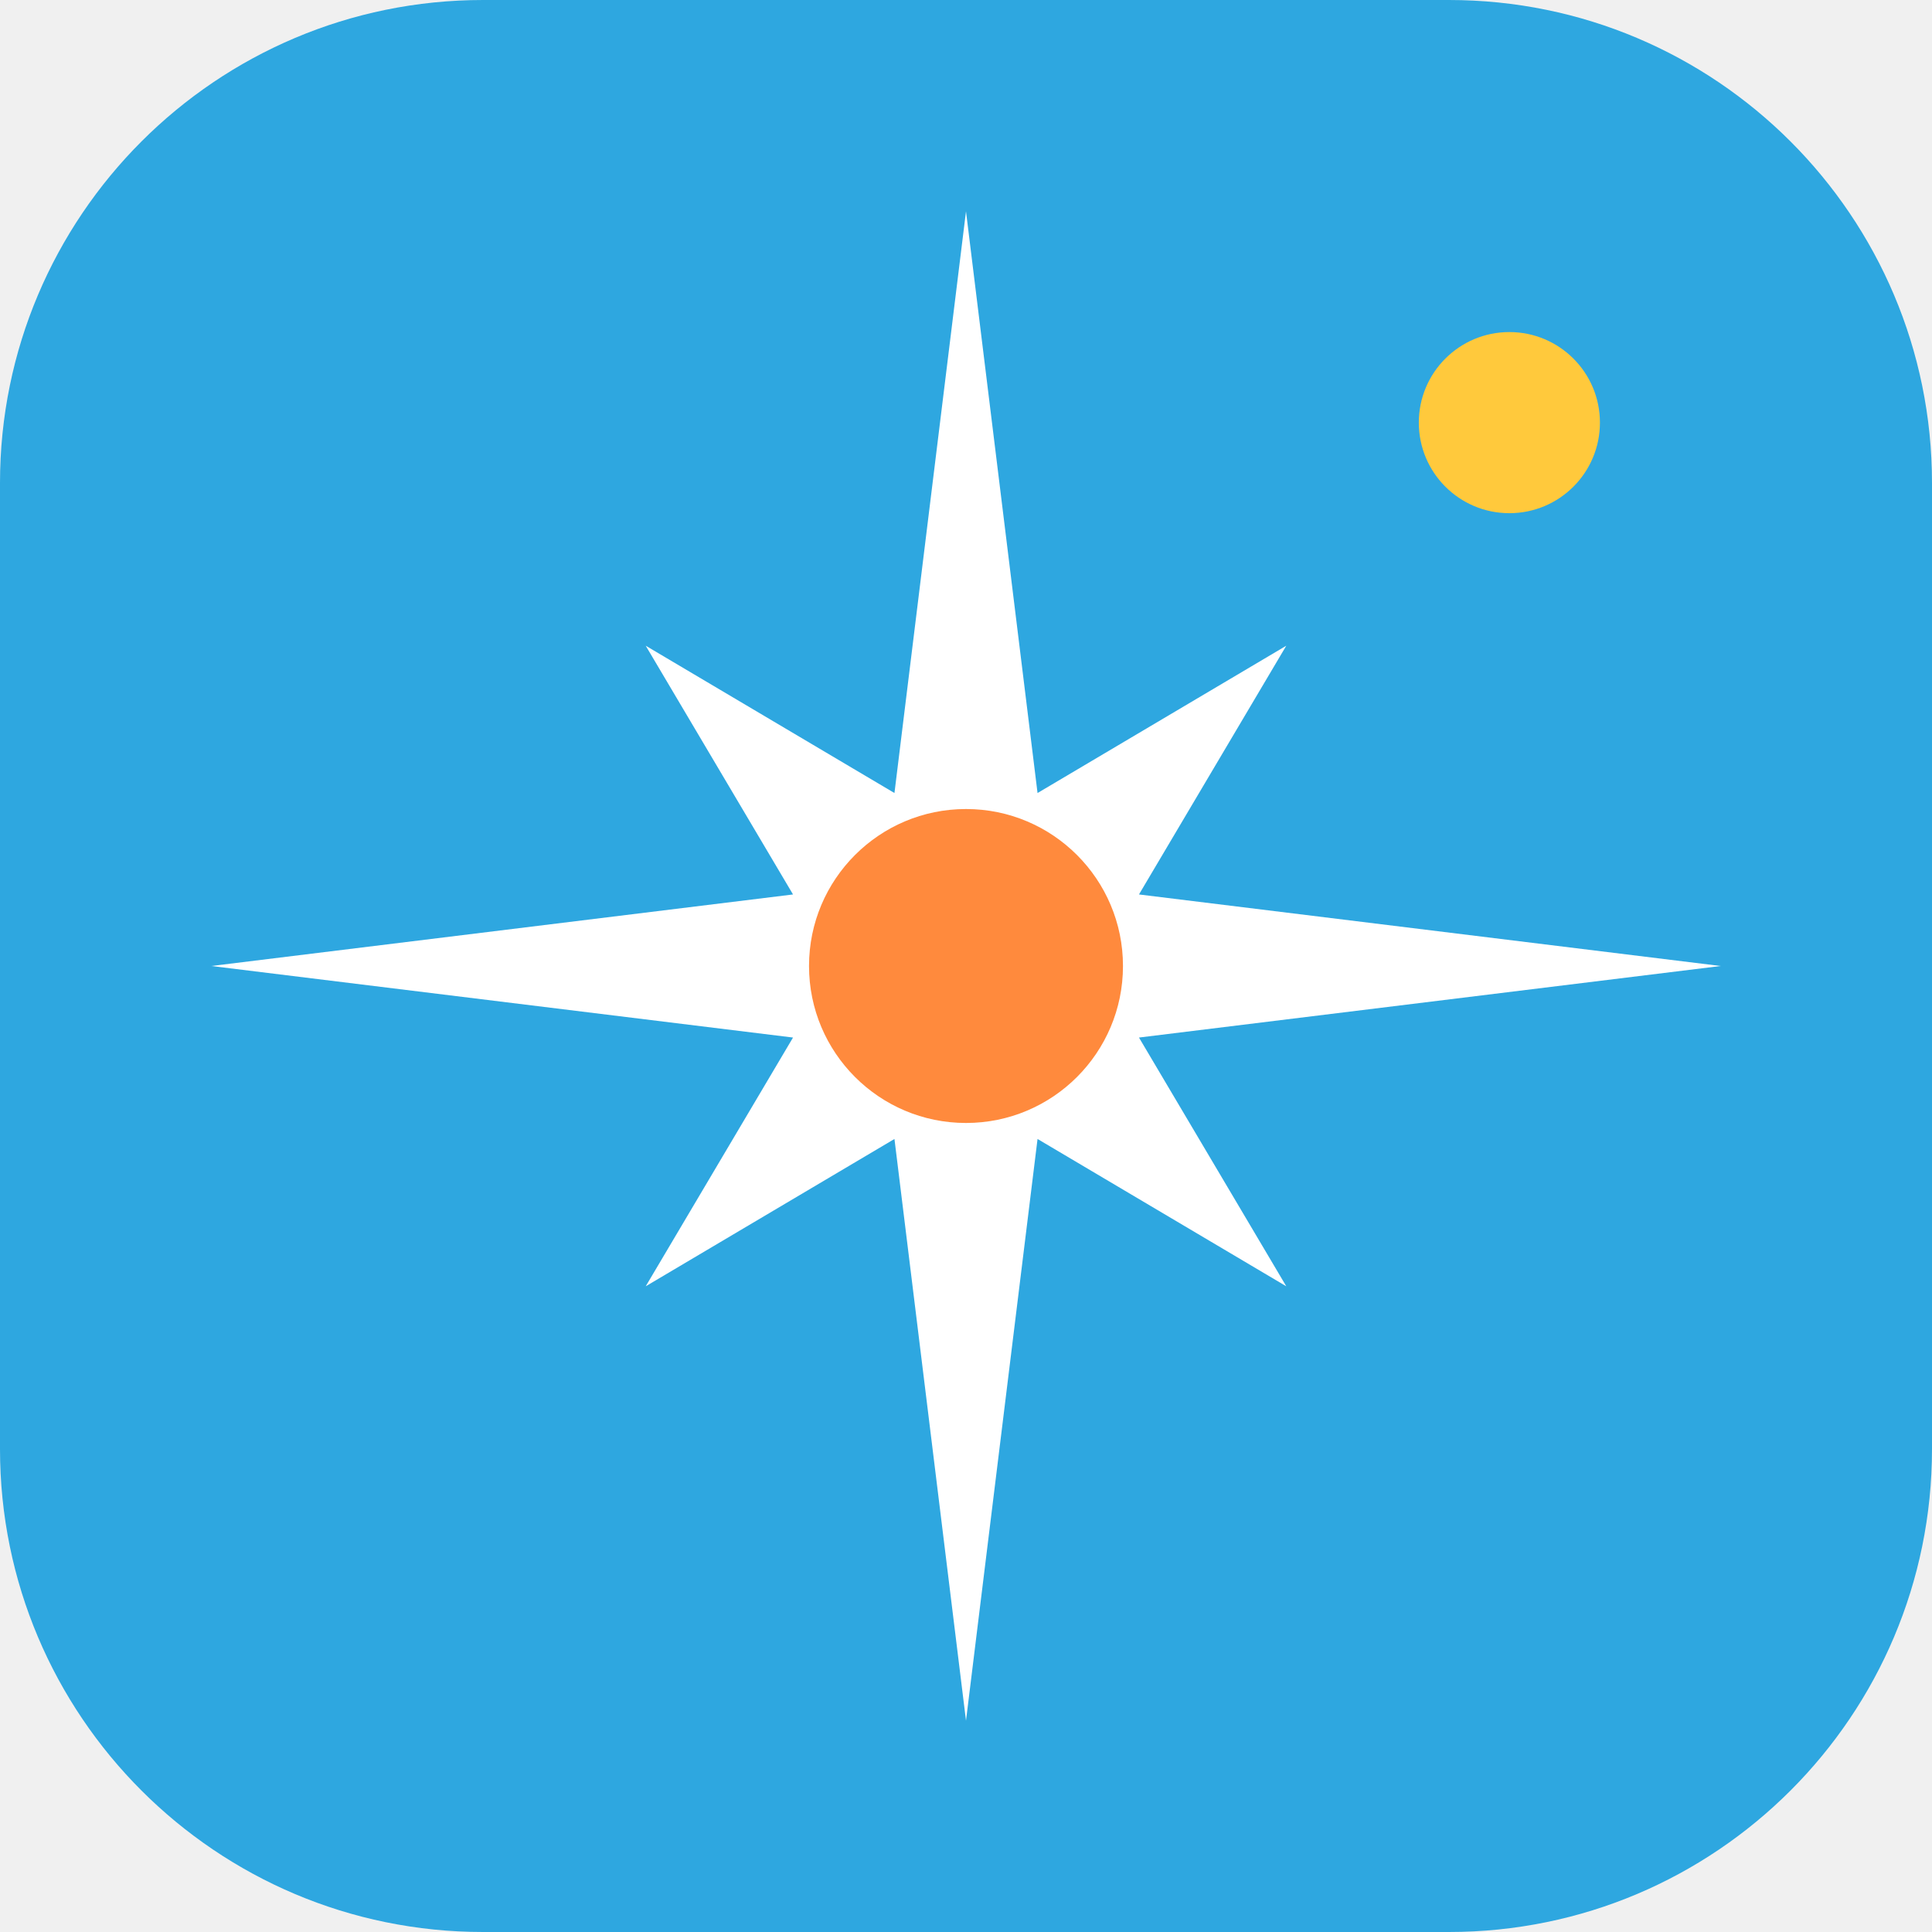
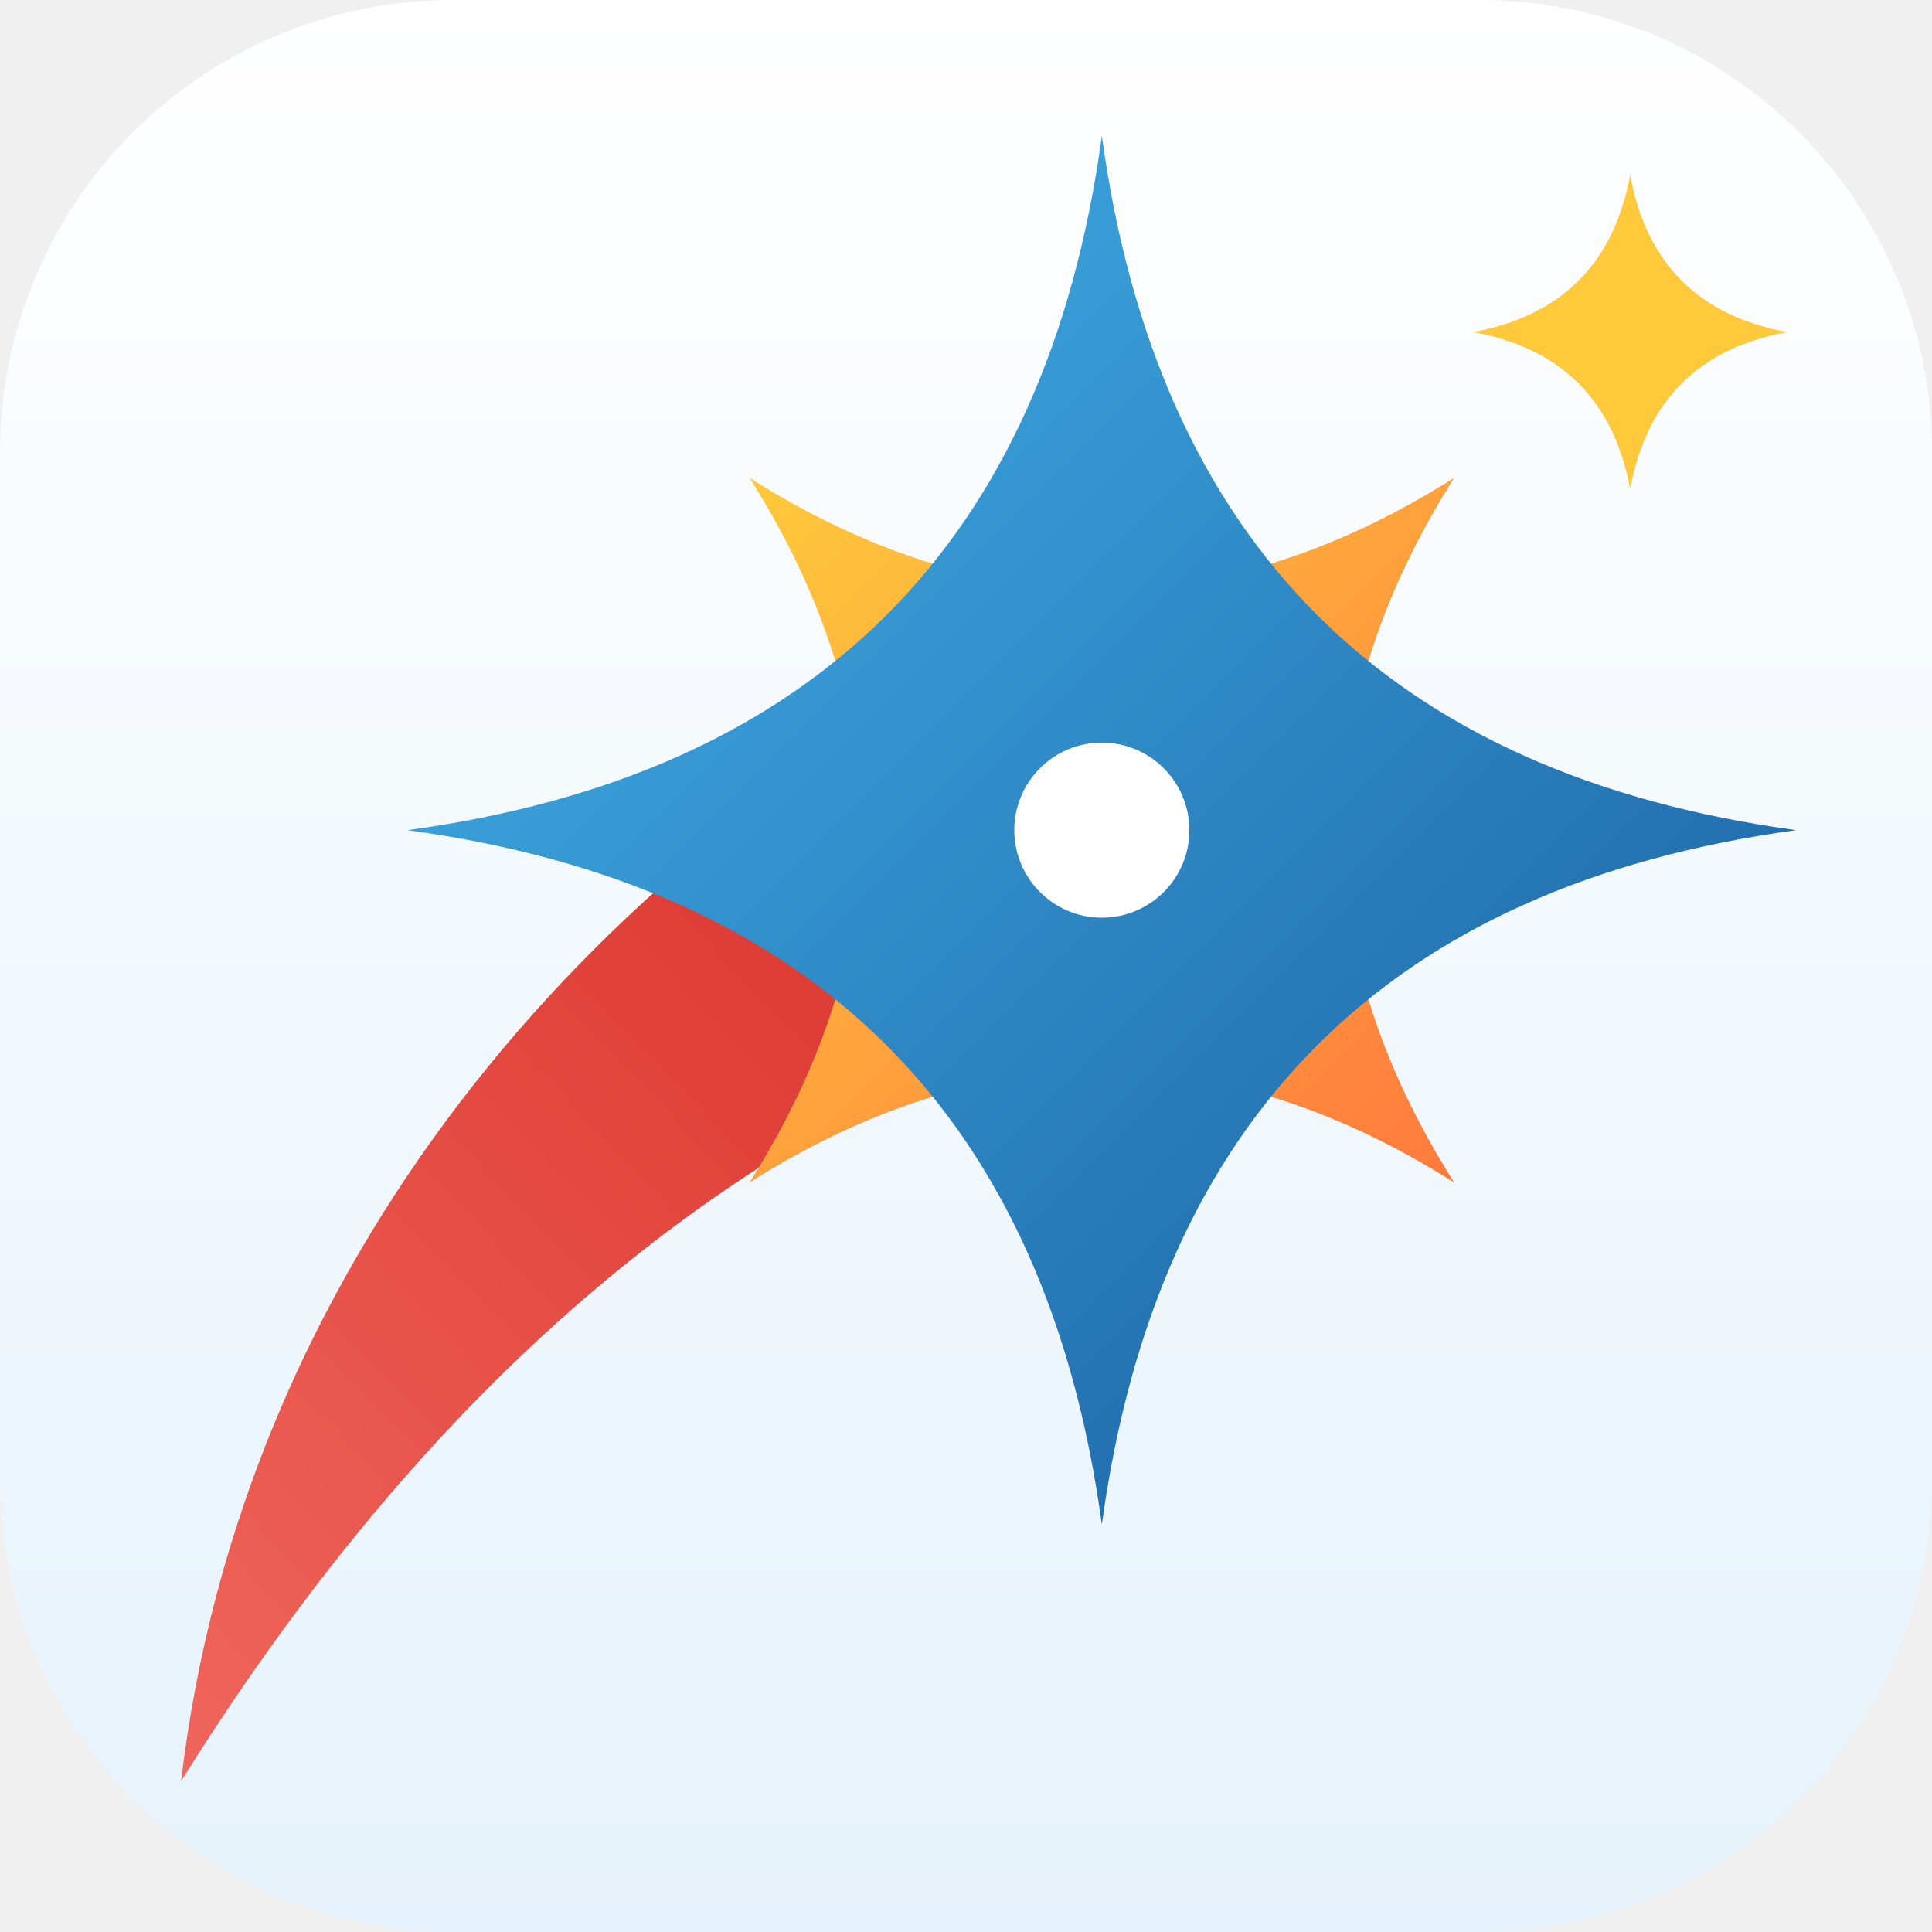
<svg xmlns="http://www.w3.org/2000/svg" viewBox="0 0 64 64">
-   <rect width="64" height="64" rx="16" fill="#2EA7E0" />
-   <polygon points="32.00,7.00 34.37,26.27 42.61,21.39 37.73,29.63 57.00,32.00 37.73,34.37 42.61,42.61 34.37,37.73 32.00,57.00 29.63,37.73 21.39,42.61 26.27,34.37 7.00,32.00 26.27,29.63 21.39,21.39 29.63,26.27" fill="#fff" />
-   <circle cx="32" cy="32" r="5.2" fill="#FF8A3D" />
-   <circle cx="50" cy="14" r="3" fill="#FFC93C" />
+   <defs>
+     <linearGradient id="sb-tile" x1="0" y1="0" x2="0" y2="1">
+       <stop offset="0" stop-color="#fff" />
+       <stop offset="1" stop-color="#E6F2FB" />
+     </linearGradient>
+     <linearGradient id="sb-star" x1="0" y1="0" x2="1" y2="1">
+       <stop offset="0" stop-color="#45B8EE" />
+       <stop offset="1" stop-color="#17579A" />
+     </linearGradient>
+     <linearGradient id="sb-burst" x1="0" y1="0" x2="1" y2="1">
+       <stop offset="0" stop-color="#FFC93C" />
+       <stop offset="1" stop-color="#FF7A3D" />
+     </linearGradient>
+     <linearGradient id="sb-trail" x1="0" y1="1" x2="1" y2="0">
+       <stop offset="0" stop-color="#F0665C" />
+       <stop offset="1" stop-color="#D4261F" />
+     </linearGradient>
+   </defs>
+   <rect width="64" height="64" rx="15" fill="url(#sb-tile)" />
+   <path d="M6 59C8 42 19.5 28.5 33.5 21.5L41.5 32.0C24.5 35.5 13.5 47 6 59Z" fill="url(#sb-trail)" />
+   <path d="M48.17 15.83Q40.79 27.50 48.17 39.17Q36.50 31.79 24.83 39.17Q32.21 27.50 24.83 15.83Q36.50 23.21 48.17 15.83Z" fill="url(#sb-burst)" />
+   <path d="M36.50 4.50Q39.26 24.74 59.50 27.50Q39.26 30.26 36.50 50.50Q33.74 30.26 13.50 27.50Q33.74 24.74 36.50 4.50Z" fill="url(#sb-star)" />
+   <circle cx="36.5" cy="27.5" r="2.9" fill="#fff" />
+   <path d="M54.00 5.80Q54.81 10.19 59.20 11.00Q54.81 11.81 54.00 16.20Q53.19 11.81 48.80 11.00Q53.19 10.19 54.00 5.80Z" fill="#FFC93C" />
</svg>
